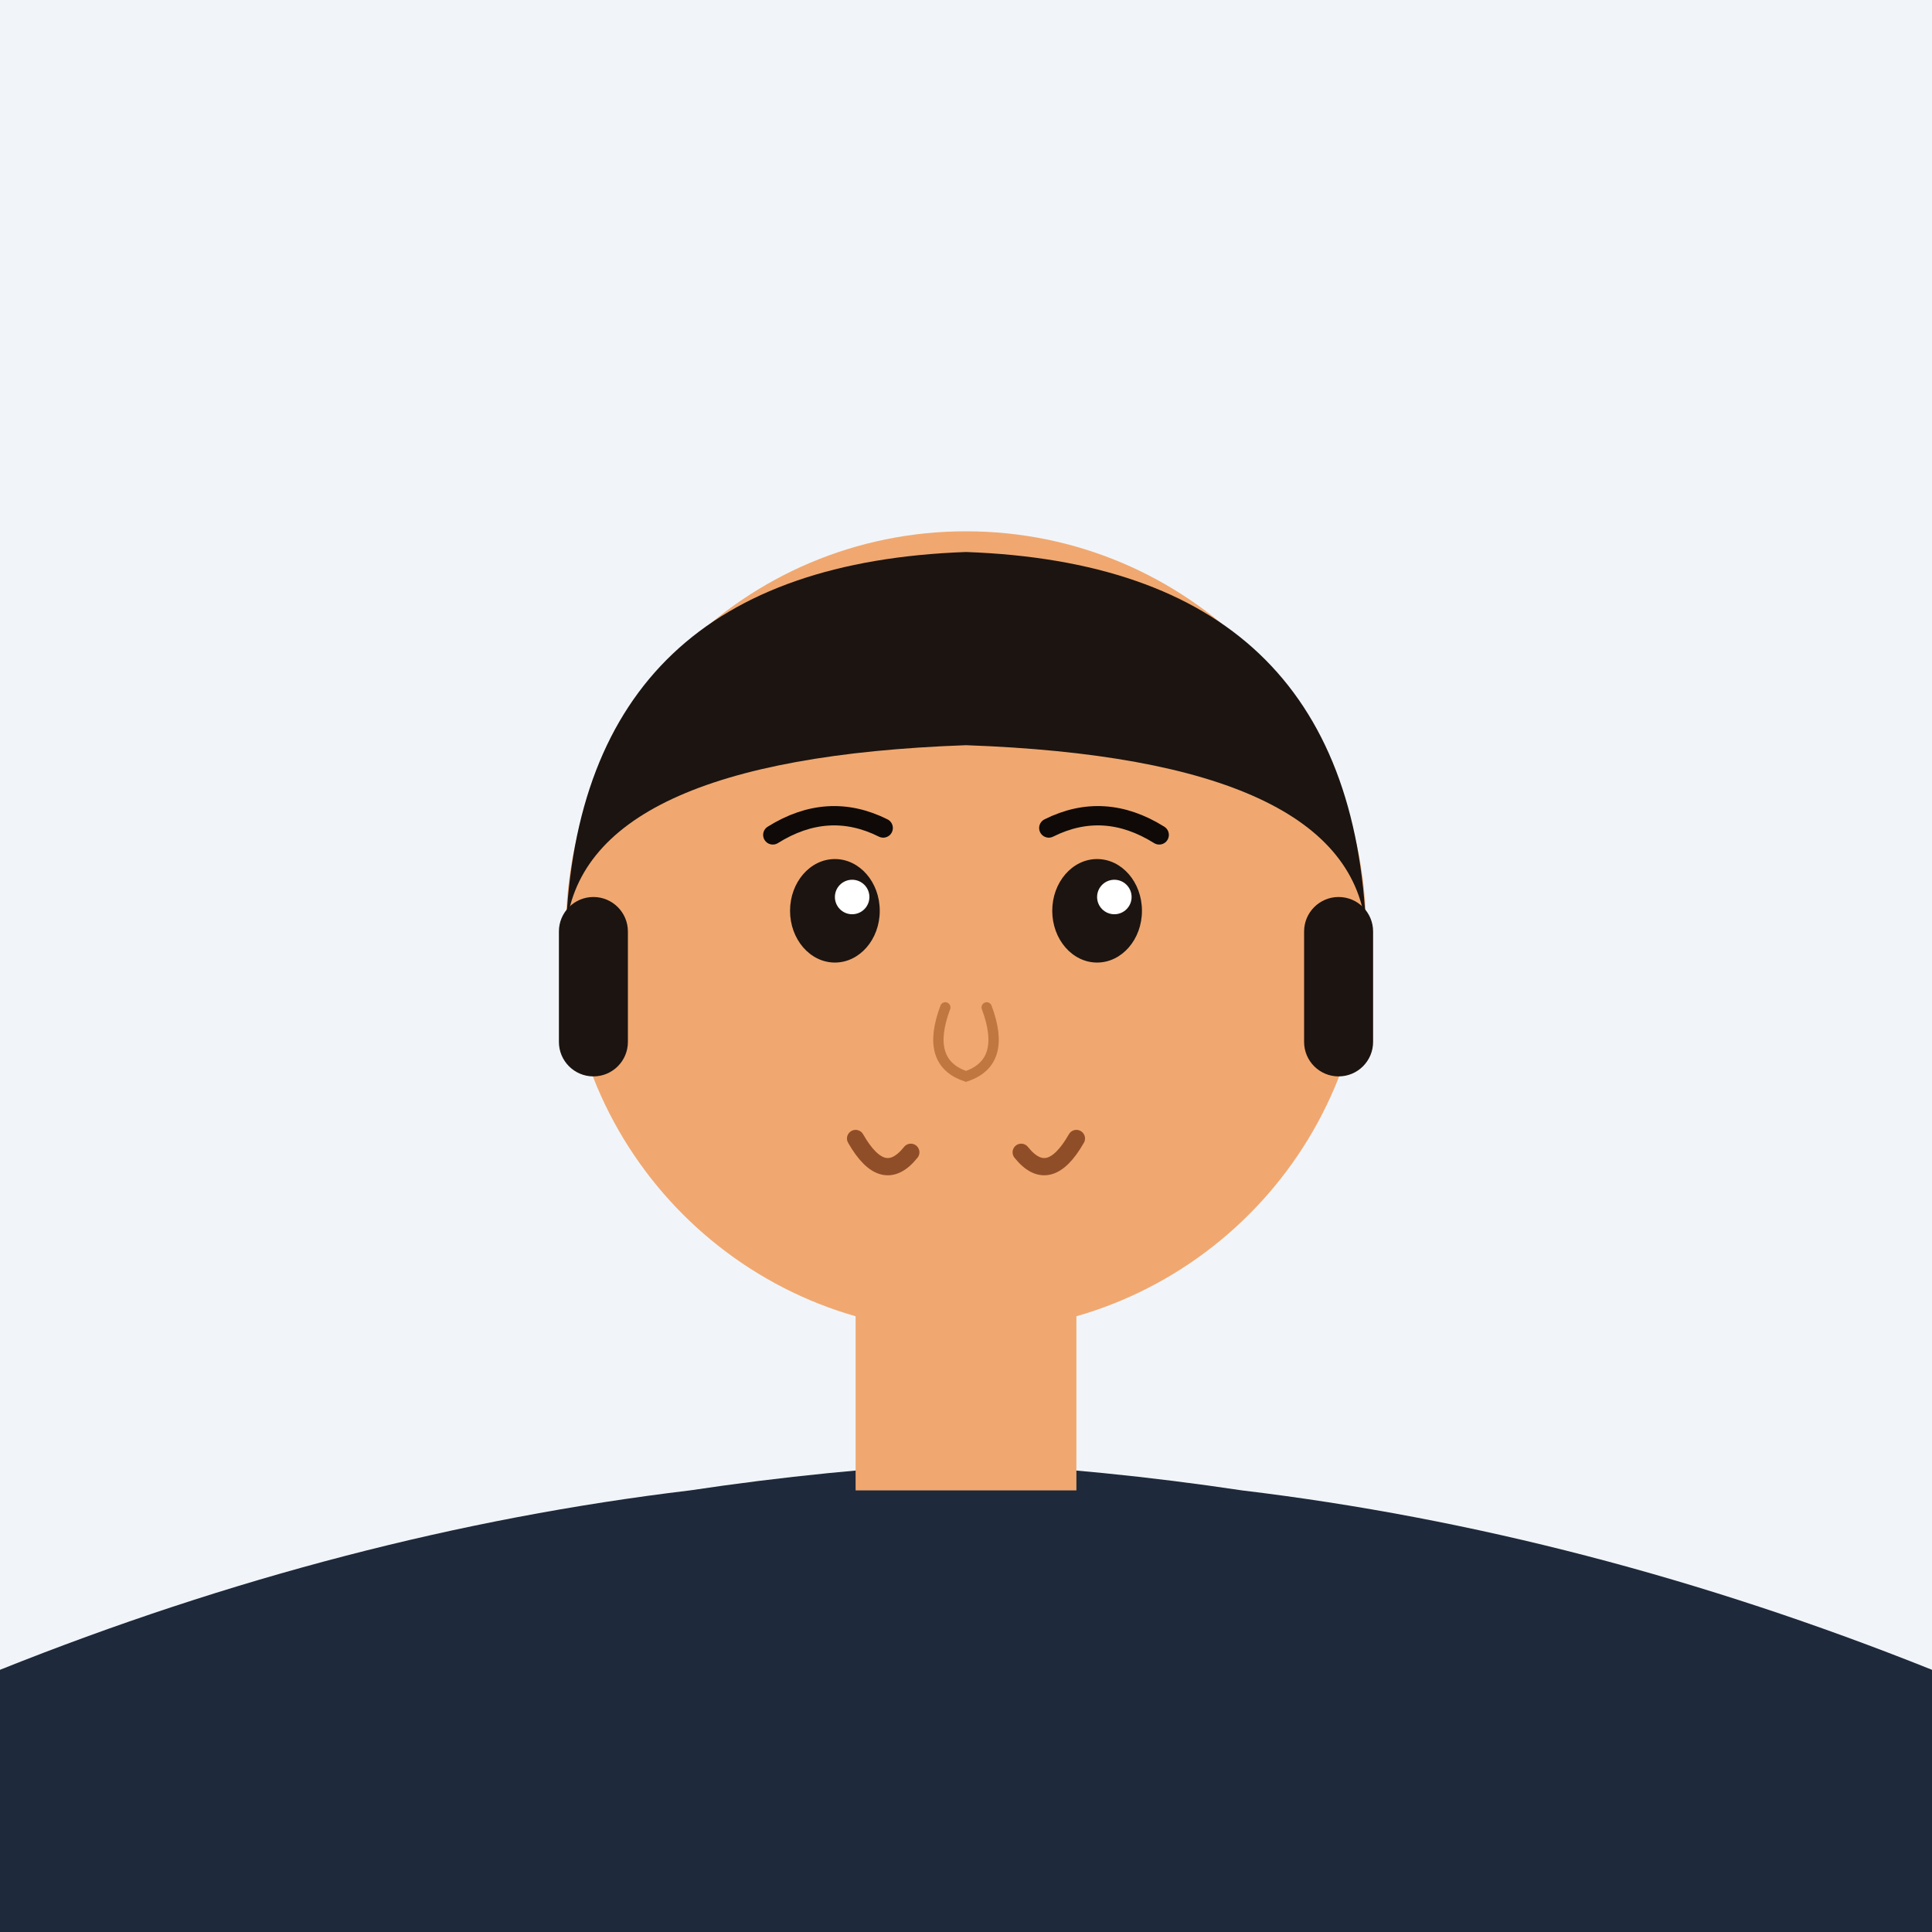
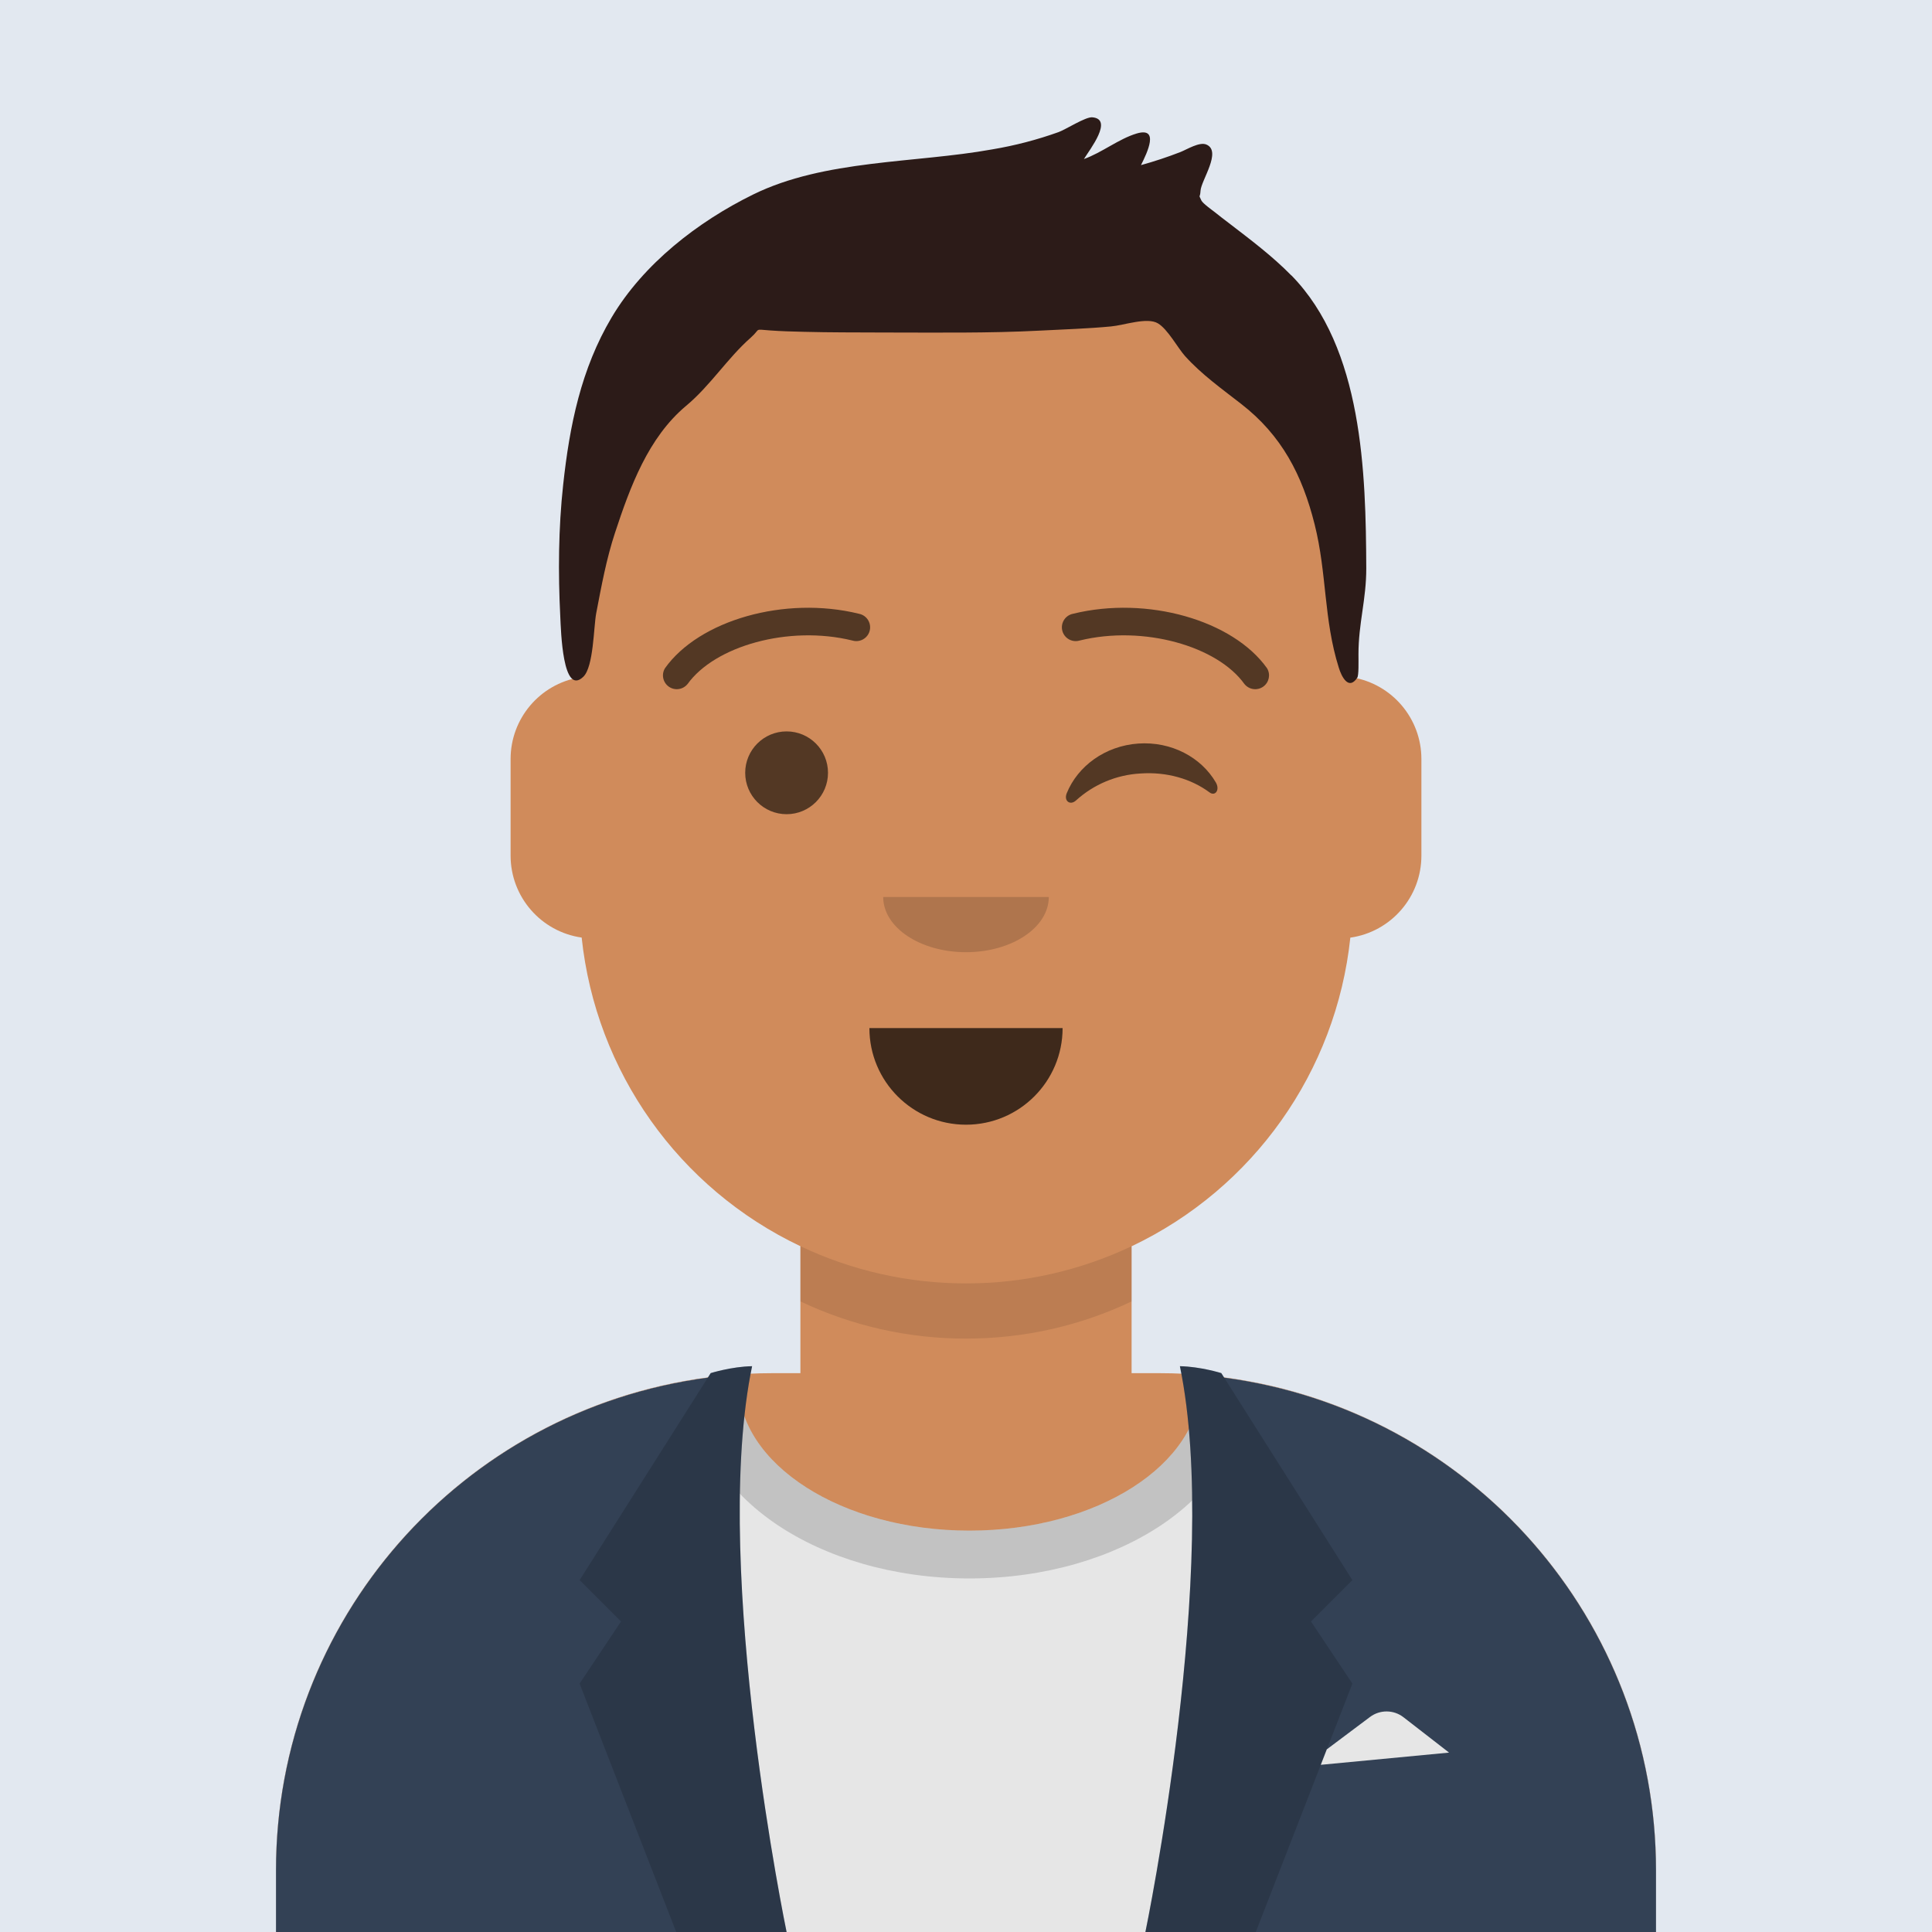
- <svg xmlns="http://www.w3.org/2000/svg" viewBox="0 0 280 280" fill="none">
-   <mask id="m">
-     <rect width="280" height="280" fill="#fff" />
+ <svg xmlns="http://www.w3.org/2000/svg" viewBox="0 0 280 280" fill="none" shape-rendering="auto">
+   <mask id="viewboxMask">
+     <rect width="280" height="280" rx="0" ry="0" x="0" y="0" fill="#fff" />
  </mask>
-   <g mask="url(#m)">
-     <rect width="280" height="280" fill="#F1F5F9" />
-     <path d="M0 280V242Q50 222 100 216Q120 213 140 212Q160 213 180 216Q230 222 280 242V280Z" fill="#1E293B" />
-     <rect x="124" y="188" width="32" height="28" fill="#F0A870" />
-     <circle cx="140" cy="135" r="58" fill="#F0A870" />
-     <path d="M82 135 Q84 82 140 80 Q196 82 198 135 Q196 110 140 108 Q84 110 82 135 Z" fill="#1C1410" />
-     <rect x="81" y="130" width="10" height="26" rx="5" fill="#1C1410" />
-     <rect x="189" y="130" width="10" height="26" rx="5" fill="#1C1410" />
-     <path d="M112 121 Q120 116 128 120" stroke="#0F0A08" stroke-width="2.8" stroke-linecap="round" fill="none" />
-     <path d="M152 120 Q160 116 168 121" stroke="#0F0A08" stroke-width="2.8" stroke-linecap="round" fill="none" />
-     <ellipse cx="121" cy="132" rx="6.5" ry="7.5" fill="#1C1410" />
-     <ellipse cx="159" cy="132" rx="6.5" ry="7.5" fill="#1C1410" />
-     <circle cx="123.5" cy="130" r="2.5" fill="#fff" />
-     <circle cx="161.5" cy="130" r="2.5" fill="#fff" />
-     <path d="M137 146 Q134 154 140 156 Q146 154 143 146" stroke="#C07840" stroke-width="1.5" fill="none" stroke-linecap="round" />
-     <path d="M124 165 Q128 172 132 167" stroke="#904E28" stroke-width="2.5" fill="none" stroke-linecap="round" />
-     <path d="M148 167 Q152 172 156 165" stroke="#904E28" stroke-width="2.5" fill="none" stroke-linecap="round" />
+   <g mask="url(#viewboxMask)">
+     <rect fill="#e2e8f0" width="280" height="280" x="0" y="0" />
+     <g transform="translate(8)">
+       <path d="M132 36a56 56 0 0 0-56 56v6.17A12 12 0 0 0 66 110v14a12 12 0 0 0 10.3 11.88 56.04 56.04 0 0 0 31.7 44.73v18.4h-4a72 72 0 0 0-72 72v9h200v-9a72 72 0 0 0-72-72h-4v-18.39a56.04 56.04 0 0 0 31.7-44.73A12 12 0 0 0 198 124v-14a12 12 0 0 0-10-11.83V92a56 56 0 0 0-56-56Z" fill="#d08b5b" />
+       <path d="M108 180.61v8a55.79 55.79 0 0 0 24 5.39c8.59 0 16.73-1.93 24-5.39v-8a55.79 55.79 0 0 1-24 5.39 55.79 55.79 0 0 1-24-5.39Z" fill="#000" fill-opacity=".1" />
+       <g transform="translate(0 170)">
+         <path d="M132.5 51.83c18.5 0 33.5-9.62 33.5-21.48 0-.36-.01-.7-.04-1.06A72 72 0 0 1 232 101.04V110H32v-8.95a72 72 0 0 1 67.05-71.83c-.03.37-.05.75-.05 1.13 0 11.86 15 21.48 33.5 21.48Z" fill="#E6E6E6" />
+         <path d="M132.5 58.76c21.89 0 39.63-12.05 39.63-26.91 0-.6-.02-1.2-.08-1.8-2-.33-4.03-.59-6.1-.76.04.35.05.7.05 1.06 0 11.86-15 21.48-33.5 21.48S99 42.2 99 30.35c0-.38.02-.76.05-1.13-2.06.14-4.08.36-6.08.67-.07.65-.1 1.3-.1 1.96 0 14.86 17.74 26.91 39.63 26.91Z" fill="#000" fill-opacity=".16" />
+         <path d="M100.78 29.12 101 28c-2.96.05-6 1-6 1l-.42.66A72.01 72.01 0 0 0 32 101.06V110h74s-10.7-51.56-5.24-80.8l.02-.08ZM158 110s11-53 5-82c2.96.05 6 1 6 1l.42.66a72.01 72.01 0 0 1 62.58 71.4V110h-74Z" fill="#334155" />
+         <path d="M101 28c-6 29 5 82 5 82H90L76 74l6-9-6-6 19-30s3.04-.95 6-1ZM163 28c6 29-5 82-5 82h16l14-36-6-9 6-6-19-30s-3.04-.95-6-1Z" fill-rule="evenodd" clip-rule="evenodd" fill="#000" fill-opacity=".15" />
+         <path d="m183.42 85.77.87-2.24 6.27-4.7a4 4 0 0 1 4.85.05l6.6 5.12-18.59 1.77Z" fill="#E6E6E6" />
+       </g>
+       <g transform="translate(78 134)">
+         <path fill-rule="evenodd" clip-rule="evenodd" d="M40 15a14 14 0 1 0 28 0" fill="#000" fill-opacity=".7" />
+       </g>
+       <g transform="translate(104 122)">
+         <path fill-rule="evenodd" clip-rule="evenodd" d="M16 8c0 4.42 5.37 8 12 8s12-3.58 12-8" fill="#000" fill-opacity=".16" />
+       </g>
+       <g transform="translate(76 90)">
+         <g fill="#000" fill-opacity=".6">
+           <path d="M36 22a6 6 0 1 1-12 0 6 6 0 0 1 12 0Z" />
+           <path fill-rule="evenodd" clip-rule="evenodd" d="M70.6 24.96c1.59-3.92 5.55-6.86 10.37-7.2 4.8-.33 9.12 2 11.24 5.64.63 1.09-.1 2.06-.93 1.43-2.6-1.93-6.15-3-10-2.73A15.13 15.13 0 0 0 71.95 26c-.84.78-1.81.1-1.35-1.04Z" />
+         </g>
+       </g>
+       <g transform="translate(76 82)">
+         <path d="M15.63 17.16c3.92-5.51 14.65-8.6 23.9-6.33a2 2 0 1 0 .95-3.88c-10.74-2.64-23.17.94-28.11 7.9a2 2 0 0 0 3.26 2.3ZM96.37 17.16c-3.91-5.51-14.65-8.6-23.9-6.33a2 2 0 1 1-.95-3.88c10.74-2.64 23.17.94 28.11 7.9a2 2 0 0 1-3.26 2.3Z" fill="#000" fill-opacity=".6" />
+       </g>
+       <g transform="translate(-1)">
+         <path fill-rule="evenodd" clip-rule="evenodd" d="M180.15 39.92c-2.76-2.82-5.96-5.21-9.08-7.61-.69-.53-1.39-1.05-2.06-1.6-.15-.12-1.72-1.24-1.9-1.66-.45-.99-.19-.22-.12-1.4.08-1.5 3.13-5.73.85-6.7-1-.43-2.8.7-3.75 1.08a59.56 59.56 0 0 1-5.73 1.9c.93-1.85 2.7-5.57-.63-4.58-2.6.78-5.03 2.77-7.64 3.7.86-1.4 4.32-5.8 1.2-6.05-.98-.07-3.8 1.75-4.86 2.14a55.81 55.81 0 0 1-9.63 2.51c-11.2 2.02-24.3 1.45-34.65 6.54-8 3.93-15.88 10.03-20.5 17.8-4.44 7.48-6.1 15.67-7.03 24.25-.69 6.3-.74 12.8-.42 19.12.1 2.07.34 11.61 3.34 8.72 1.5-1.44 1.49-7.25 1.87-9.22.75-3.91 1.47-7.85 2.72-11.64 2.2-6.68 4.81-13.8 10.3-18.4 3.53-2.94 6.01-6.93 9.39-9.9 1.51-1.35.36-1.2 2.8-1.03 1.63.12 3.28.16 4.92.2 3.8.1 7.6.08 11.4.1 7.64 0 15.25.12 22.89-.28 3.4-.18 6.8-.28 10.18-.6 1.9-.17 5.25-1.38 6.8-.45 1.43.84 2.91 3.61 3.94 4.75 2.41 2.67 5.3 4.72 8.12 6.92 5.9 4.57 8.87 10.33 10.66 17.48 1.79 7.13 1.29 13.75 3.5 20.76.38 1.24 1.4 3.36 2.67 1.46.24-.36.18-2.3.18-3.42 0-4.52 1.14-7.91 1.13-12.46-.06-13.83-.5-31.87-10.85-42.44Z" fill="#2c1b18" />
+       </g>
+       <g transform="translate(49 72)" />
+       <g transform="translate(62 42)" />
+     </g>
  </g>
</svg>
